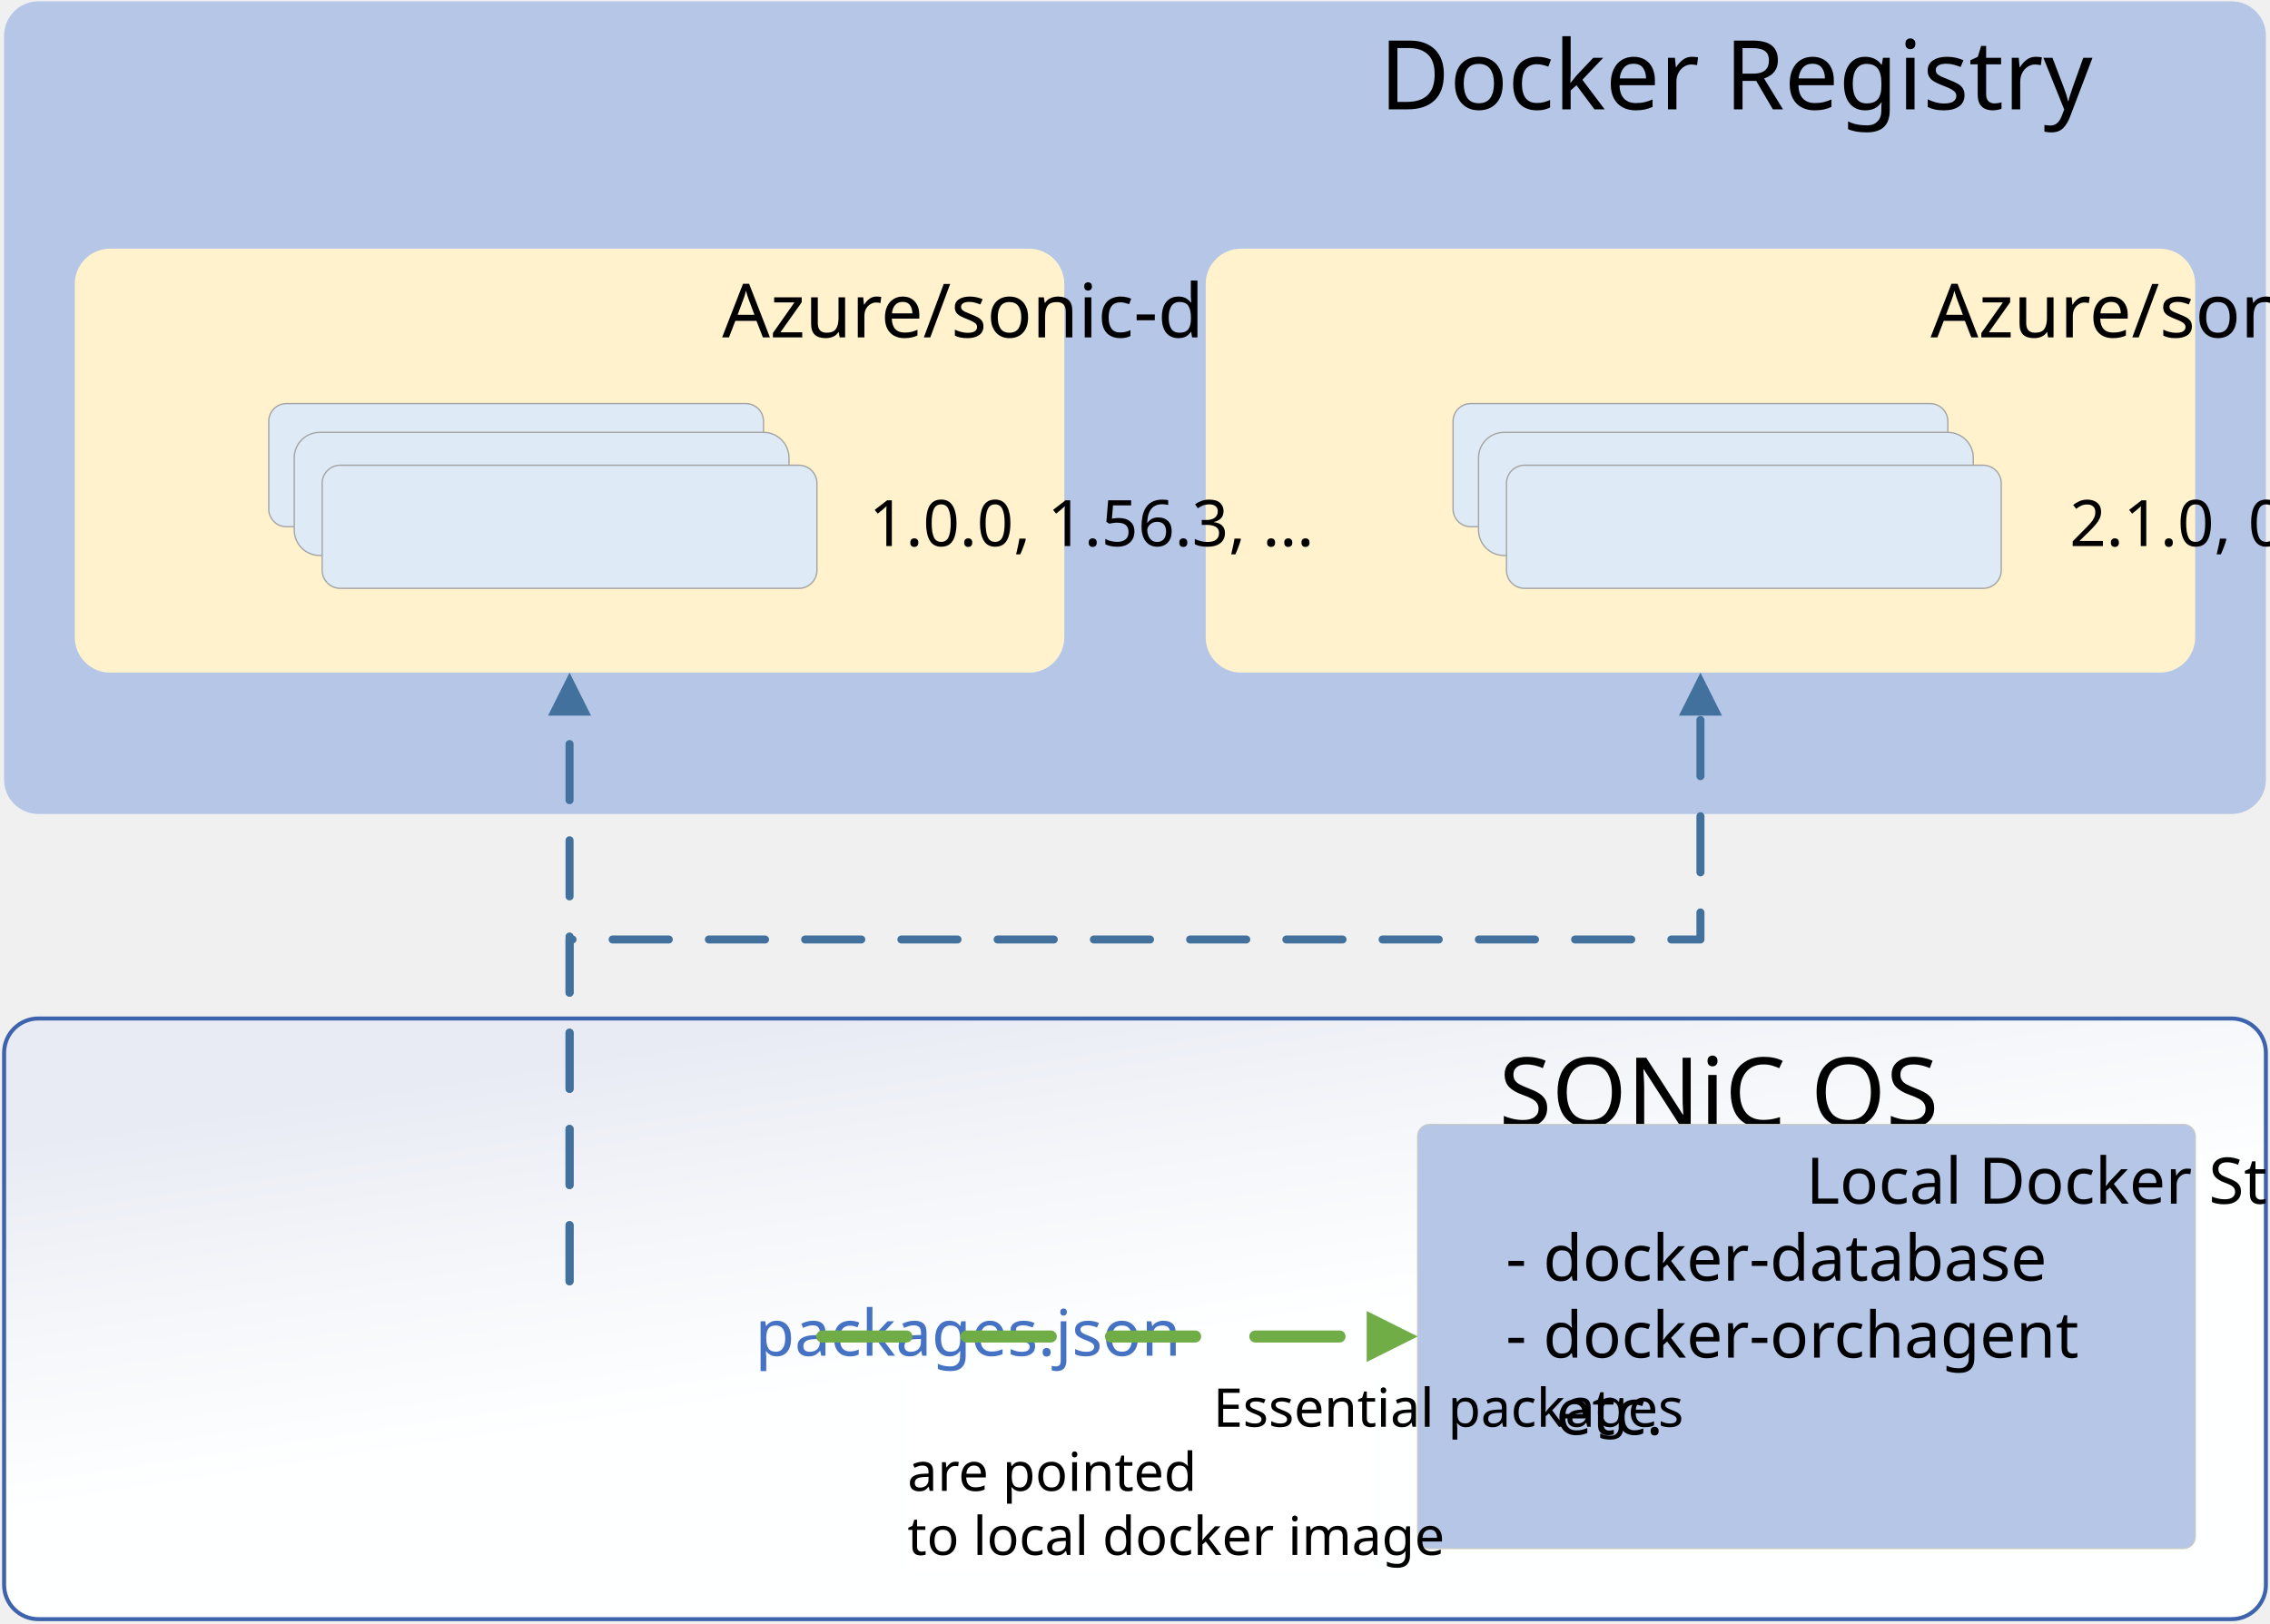
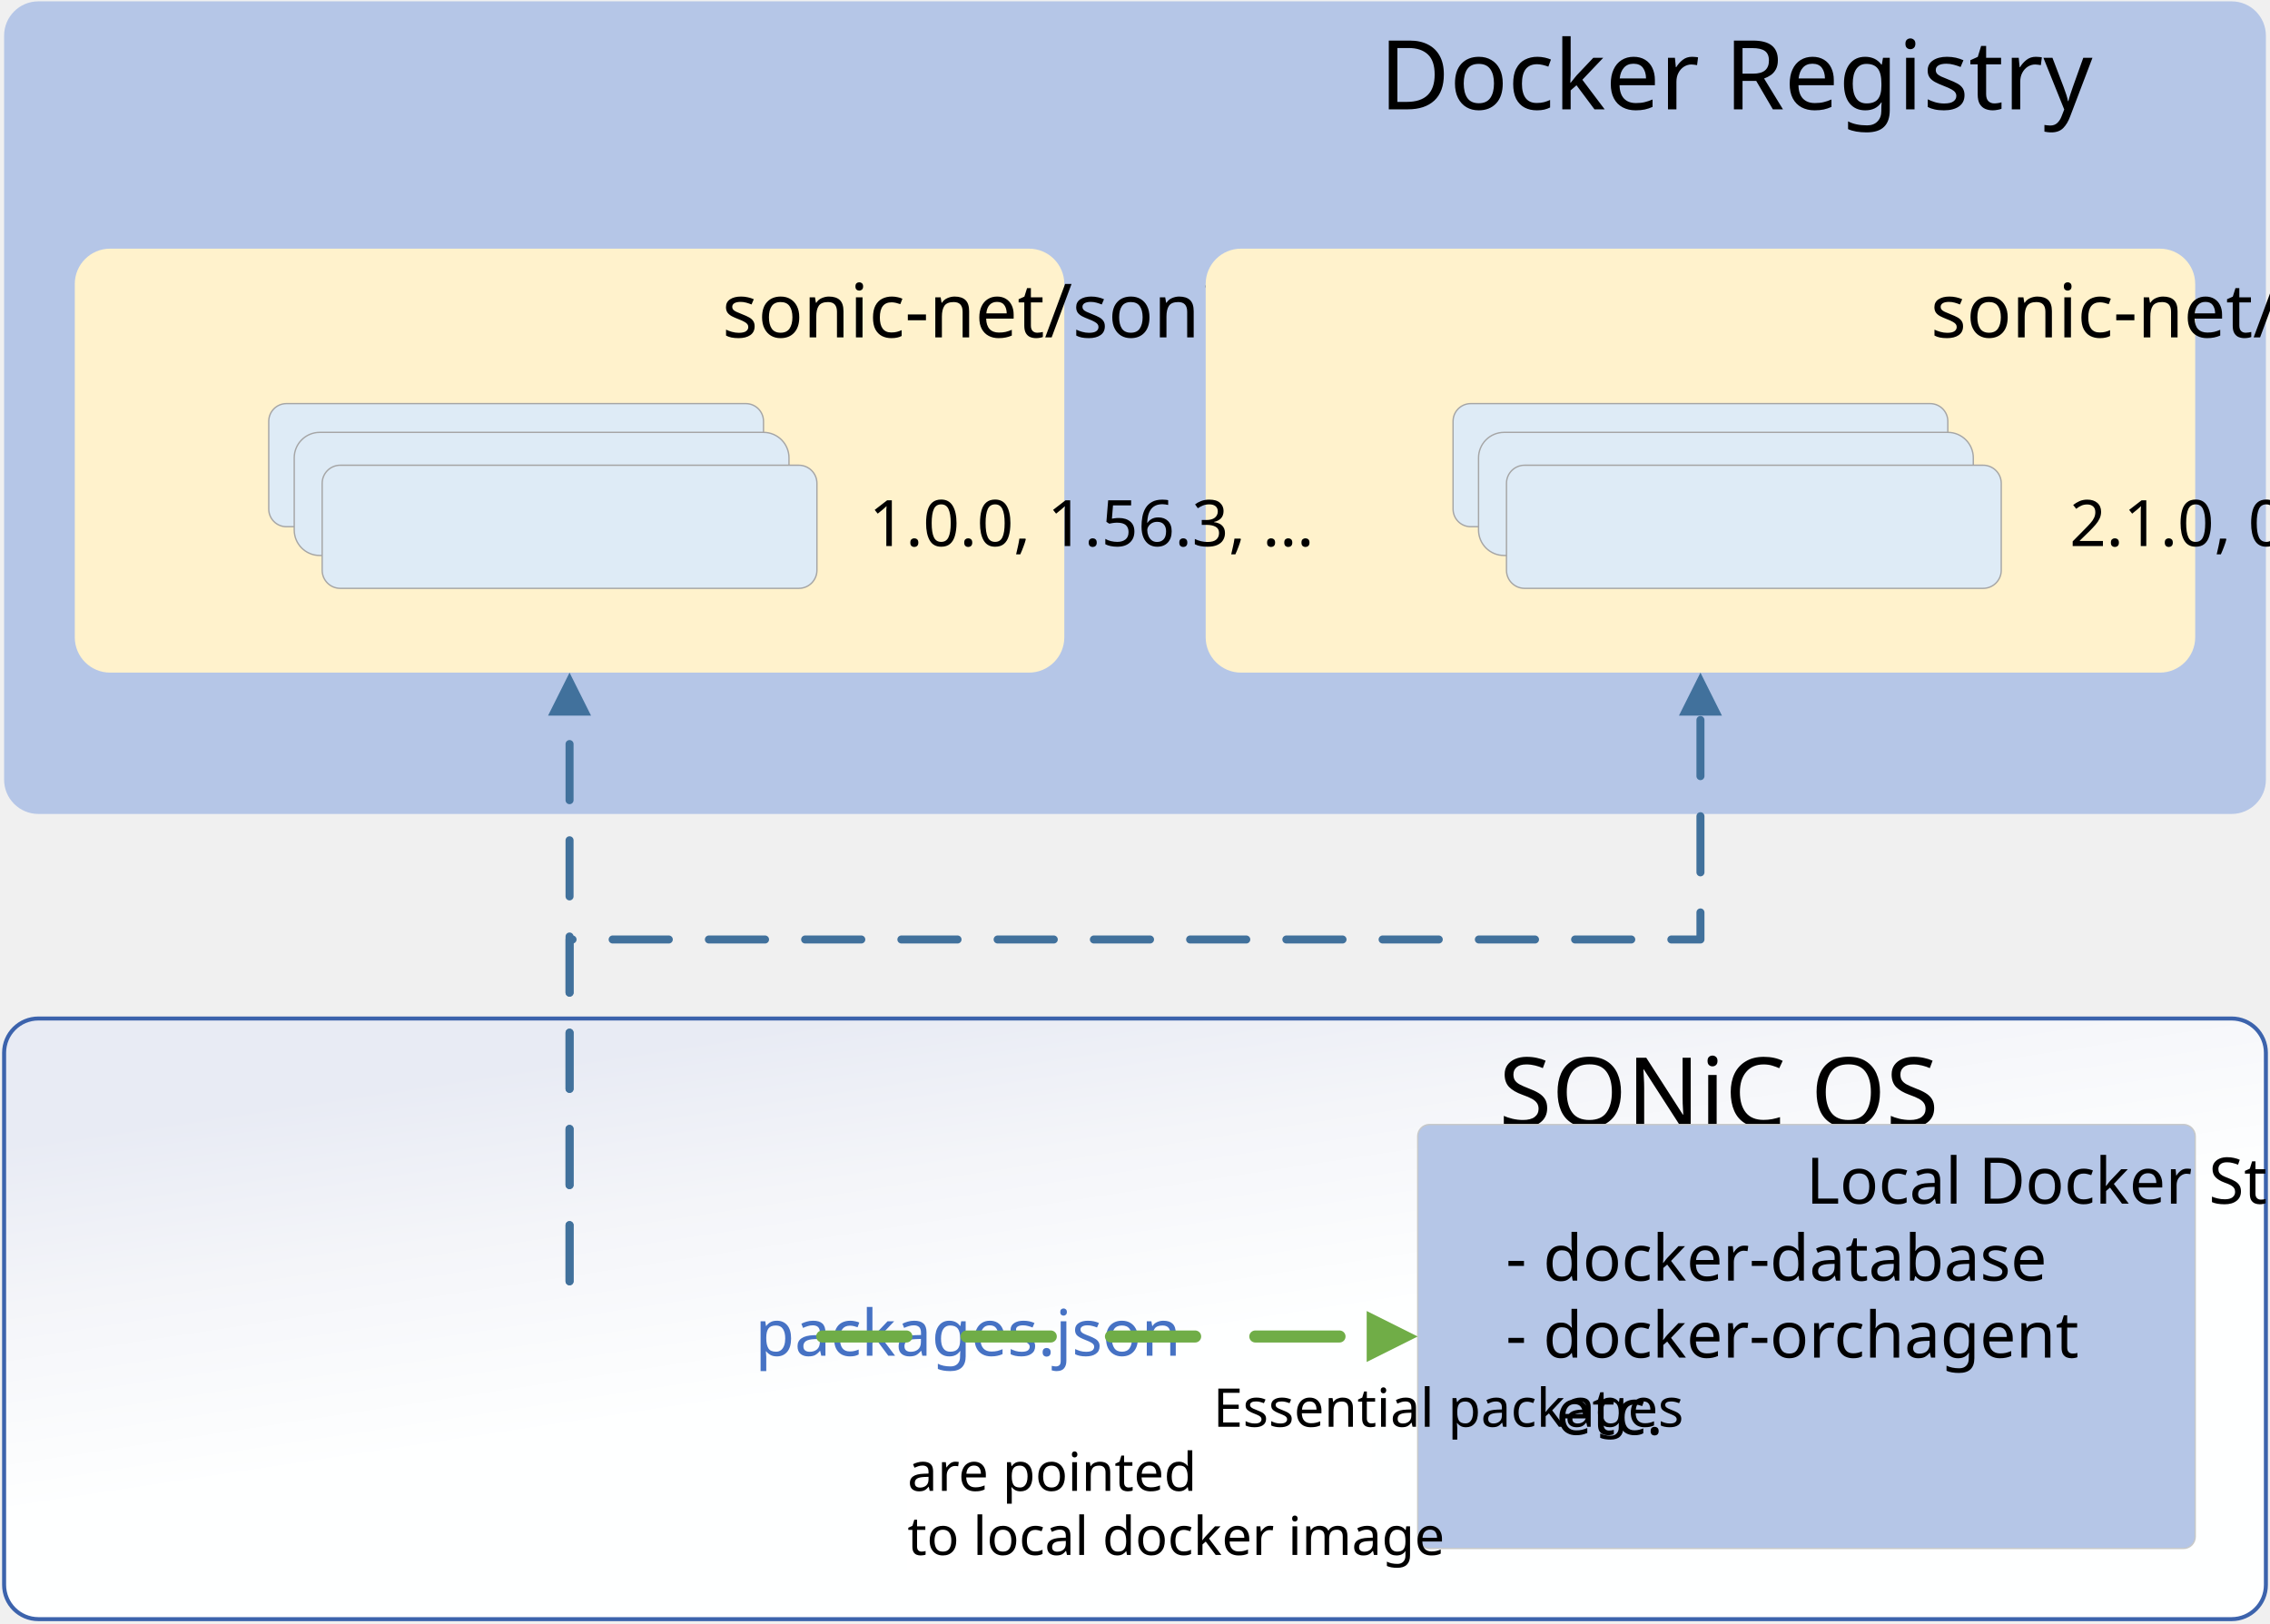
<svg xmlns="http://www.w3.org/2000/svg" xmlns:ns1="http://schemas.microsoft.com/visio/2003/SVGExtensions/" xmlns:xlink="http://www.w3.org/1999/xlink" width="5.896in" height="4.217in" viewBox="0 0 424.5 303.642" xml:space="preserve" color-interpolation-filters="sRGB" class="st18">
  <ns1:documentProperties ns1:langID="1033" ns1:viewMarkup="false" />
  <style type="text/css">
	
		.st1 {fill:#b5c6e7;stroke:none;stroke-width:0.25}
		.st2 {fill:#000000;font-family:Calibri;font-size:1.5em}
		.st3 {fill:#fff2cc;stroke:none;stroke-width:0.25}
		.st4 {fill:#000000;font-family:Calibri;font-size:1.167em}
		.st5 {fill:#deebf6;stroke:#a5a5a5;stroke-width:0.25}
		.st6 {fill:#000000;font-family:Calibri;font-size:1em}
		.st7 {fill:url(#grad0-32);stroke:#3c63ac;stroke-width:0.75}
		.st8 {fill:none;stroke:none;stroke-width:0.75}
		.st9 {fill:#4672c4;font-family:Calibri;font-size:1em}
		.st10 {marker-end:url(#mrkr4-42);stroke:#41719c;stroke-dasharray:10.5,7.5;stroke-linecap:round;stroke-linejoin:round;stroke-width:1.5}
		.st11 {fill:#41719c;fill-opacity:1;stroke:#41719c;stroke-opacity:1;stroke-width:0.373}
		.st12 {fill:#b5c6e7;stroke:#c7c8c8;stroke-width:0.25}
		.st13 {font-size:1em}
		.st14 {marker-end:url(#mrkr4-59);stroke:#70ad47;stroke-dasharray:15.75,11.25;stroke-linecap:round;stroke-linejoin:round;stroke-width:2.25}
		.st15 {fill:#70ad47;fill-opacity:1;stroke:#70ad47;stroke-opacity:1;stroke-width:0.472}
		.st16 {fill:#ffffff;stroke:none;stroke-linecap:butt;stroke-width:7.2}
		.st17 {fill:#000000;font-family:Calibri;font-size:0.833em}
		.st18 {fill:none;fill-rule:evenodd;font-size:12px;overflow:visible;stroke-linecap:square;stroke-miterlimit:3}
	
	</style>
  <defs id="Patterns_And_Gradients">
    <linearGradient id="grad0-32" x1="0" y1="0" x2="1" y2="0" gradientTransform="rotate(60 0.5 0.5)">
      <stop offset="0" stop-color="#e8ebf4" stop-opacity="1" />
      <stop offset="0.24" stop-color="#f4f5f9" stop-opacity="1" />
      <stop offset="0.54" stop-color="#feffff" stop-opacity="1" />
    </linearGradient>
  </defs>
  <defs id="Markers">
    <g id="lend4">
      <path d="M 2 1 L 0 0 L 2 -1 L 2 1 " style="stroke:none" />
    </g>
    <marker id="mrkr4-42" class="st11" ns1:arrowType="4" ns1:arrowSize="2" ns1:setback="5.36" refX="-5.36" orient="auto" markerUnits="strokeWidth" overflow="visible">
      <use xlink:href="#lend4" transform="scale(-2.68,-2.68) " />
    </marker>
    <marker id="mrkr4-59" class="st15" ns1:arrowType="4" ns1:arrowSize="2" ns1:setback="4.24" refX="-4.24" orient="auto" markerUnits="strokeWidth" overflow="visible">
      <use xlink:href="#lend4" transform="scale(-2.12,-2.12) " />
    </marker>
  </defs>
  <g ns1:mID="0" ns1:index="1" ns1:groupContext="foregroundPage">
    <ns1:pageProperties ns1:drawingScale="1" ns1:pageScale="1" ns1:drawingUnits="0" ns1:shadowOffsetX="9" ns1:shadowOffsetY="-9" />
    <ns1:layer ns1:name="Connector" ns1:index="0" />
    <g id="group22-1" transform="translate(0.749895,-151.376)" ns1:mID="22" ns1:groupContext="group">
      <g id="shape23-2" ns1:mID="23" ns1:groupContext="shape">
        <ns1:userDefs>
          <ns1:ud ns1:nameU="CTypeTopLeftSnip" ns1:prompt="" ns1:val="VT0(0):5" />
          <ns1:ud ns1:nameU="CTypeTopRightSnip" ns1:prompt="" ns1:val="VT0(0):5" />
          <ns1:ud ns1:nameU="CTypeBotLeftSnip" ns1:prompt="" ns1:val="VT0(0):5" />
          <ns1:ud ns1:nameU="CTypeBotRightSnip" ns1:prompt="" ns1:val="VT0(0):5" />
          <ns1:ud ns1:nameU="CornerLockHoriz" ns1:prompt="" ns1:val="VT0(1):5" />
          <ns1:ud ns1:nameU="CornerLockVert" ns1:prompt="" ns1:val="VT0(1):5" />
          <ns1:ud ns1:nameU="CornerLockDiag" ns1:prompt="" ns1:val="VT0(0):5" />
          <ns1:ud ns1:nameU="TopLeftOffset" ns1:prompt="" ns1:val="VT0(0.15):1" />
          <ns1:ud ns1:nameU="TopRightOffset" ns1:prompt="" ns1:val="VT0(0.15):1" />
          <ns1:ud ns1:nameU="BotLeftOffset" ns1:prompt="" ns1:val="VT0(0.15):1" />
          <ns1:ud ns1:nameU="BotRightOffset" ns1:prompt="" ns1:val="VT0(0.15):1" />
          <ns1:ud ns1:nameU="visVersion" ns1:prompt="" ns1:val="VT0(15):26" />
          <ns1:ud ns1:nameU="TopLeftOffset" ns1:prompt="" ns1:val="VT0(0.089015507800172):1" />
          <ns1:ud ns1:nameU="TopRightOffset" ns1:prompt="" ns1:val="VT0(0.089015507800172):1" />
          <ns1:ud ns1:nameU="BotLeftOffset" ns1:prompt="" ns1:val="VT0(0.089015507800172):1" />
          <ns1:ud ns1:nameU="BotRightOffset" ns1:prompt="" ns1:val="VT0(0.089015507800172):1" />
        </ns1:userDefs>
        <ns1:textBlock ns1:margins="rect(4,4,4,4)" ns1:verticalAlign="0" />
        <ns1:textRect cx="211.5" cy="227.634" width="423" height="152.016" />
        <path d="M6.41 303.64 L416.59 303.64 A6.409 6.409 -180 0 0 423 297.23 L423 158.04 A6.409 6.409 -180 0 0 416.59         151.63 L6.41 151.63 A6.409 6.409 -180 0 0 -0 158.04 L0 297.23 A6.409 6.409 -180 0 0 6.41 303.64         Z" class="st1" />
        <text x="154.26" y="171.83" class="st2" ns1:langID="1033">
          <ns1:paragraph ns1:horizAlign="1" />
          <ns1:tabList />Docker Registry</text>
      </g>
      <g id="group24-5" transform="translate(13.2188,-26.4375)" ns1:mID="24" ns1:groupContext="group">
        <g id="shape25-6" ns1:mID="25" ns1:groupContext="shape">
          <ns1:userDefs>
            <ns1:ud ns1:nameU="CTypeTopLeftSnip" ns1:prompt="" ns1:val="VT0(0):5" />
            <ns1:ud ns1:nameU="CTypeTopRightSnip" ns1:prompt="" ns1:val="VT0(0):5" />
            <ns1:ud ns1:nameU="CTypeBotLeftSnip" ns1:prompt="" ns1:val="VT0(0):5" />
            <ns1:ud ns1:nameU="CTypeBotRightSnip" ns1:prompt="" ns1:val="VT0(0):5" />
            <ns1:ud ns1:nameU="CornerLockHoriz" ns1:prompt="" ns1:val="VT0(1):5" />
            <ns1:ud ns1:nameU="CornerLockVert" ns1:prompt="" ns1:val="VT0(1):5" />
            <ns1:ud ns1:nameU="CornerLockDiag" ns1:prompt="" ns1:val="VT0(0):5" />
            <ns1:ud ns1:nameU="TopLeftOffset" ns1:prompt="" ns1:val="VT0(0.15):1" />
            <ns1:ud ns1:nameU="TopRightOffset" ns1:prompt="" ns1:val="VT0(0.15):1" />
            <ns1:ud ns1:nameU="BotLeftOffset" ns1:prompt="" ns1:val="VT0(0.15):1" />
            <ns1:ud ns1:nameU="BotRightOffset" ns1:prompt="" ns1:val="VT0(0.15):1" />
            <ns1:ud ns1:nameU="visVersion" ns1:prompt="" ns1:val="VT0(15):26" />
            <ns1:ud ns1:nameU="TopLeftOffset" ns1:prompt="" ns1:val="VT0(0.091797077446243):1" />
            <ns1:ud ns1:nameU="TopRightOffset" ns1:prompt="" ns1:val="VT0(0.091797077446243):1" />
            <ns1:ud ns1:nameU="BotLeftOffset" ns1:prompt="" ns1:val="VT0(0.091797077446243):1" />
            <ns1:ud ns1:nameU="BotRightOffset" ns1:prompt="" ns1:val="VT0(0.091797077446243):1" />
          </ns1:userDefs>
          <ns1:textBlock ns1:margins="rect(4,4,4,4)" ns1:verticalAlign="0" />
          <ns1:textRect cx="92.531" cy="263.985" width="185.07" height="79.312" />
          <path d="M6.61 303.64 L178.45 303.64 A6.609 6.609 -180 0 0 185.06 297.03 L185.06 230.94 A6.609 6.609          -180 0 0 178.45 224.33 L6.61 224.33 A6.609 6.609 -180 0 0 -0 230.94 L0 297.03 A6.609 6.609          -180 0 0 6.61 303.64 Z" class="st3" />
          <text x="26.41" y="240.93" class="st4" ns1:langID="1033">
            <ns1:paragraph ns1:horizAlign="1" />
-             <ns1:tabList />Azure/sonic-dhcp-relay</text>
+             <ns1:tabList />sonic-net/sonic-dhcp-relay</text>
        </g>
        <g id="shape26-9" ns1:mID="26" ns1:groupContext="shape" transform="translate(211.5,5.68434E-14)">
          <ns1:userDefs>
            <ns1:ud ns1:nameU="CTypeTopLeftSnip" ns1:prompt="" ns1:val="VT0(0):5" />
            <ns1:ud ns1:nameU="CTypeTopRightSnip" ns1:prompt="" ns1:val="VT0(0):5" />
            <ns1:ud ns1:nameU="CTypeBotLeftSnip" ns1:prompt="" ns1:val="VT0(0):5" />
            <ns1:ud ns1:nameU="CTypeBotRightSnip" ns1:prompt="" ns1:val="VT0(0):5" />
            <ns1:ud ns1:nameU="CornerLockHoriz" ns1:prompt="" ns1:val="VT0(1):5" />
            <ns1:ud ns1:nameU="CornerLockVert" ns1:prompt="" ns1:val="VT0(1):5" />
            <ns1:ud ns1:nameU="CornerLockDiag" ns1:prompt="" ns1:val="VT0(0):5" />
            <ns1:ud ns1:nameU="TopLeftOffset" ns1:prompt="" ns1:val="VT0(0.15):1" />
            <ns1:ud ns1:nameU="TopRightOffset" ns1:prompt="" ns1:val="VT0(0.15):1" />
            <ns1:ud ns1:nameU="BotLeftOffset" ns1:prompt="" ns1:val="VT0(0.15):1" />
            <ns1:ud ns1:nameU="BotRightOffset" ns1:prompt="" ns1:val="VT0(0.15):1" />
            <ns1:ud ns1:nameU="visVersion" ns1:prompt="" ns1:val="VT0(15):26" />
            <ns1:ud ns1:nameU="TopLeftOffset" ns1:prompt="" ns1:val="VT0(0.091797230139826):1" />
            <ns1:ud ns1:nameU="TopRightOffset" ns1:prompt="" ns1:val="VT0(0.091797230139826):1" />
            <ns1:ud ns1:nameU="BotLeftOffset" ns1:prompt="" ns1:val="VT0(0.091797230139826):1" />
            <ns1:ud ns1:nameU="BotRightOffset" ns1:prompt="" ns1:val="VT0(0.091797230139826):1" />
          </ns1:userDefs>
          <ns1:textBlock ns1:margins="rect(4,4,4,4)" ns1:verticalAlign="0" />
          <ns1:textRect cx="92.531" cy="263.985" width="185.07" height="79.312" />
          <path d="M6.61 303.64 L178.45 303.64 A6.609 6.609 -180 0 0 185.06 297.03 L185.06 230.94 A6.609 6.609          -180 0 0 178.45 224.33 L6.61 224.33 A6.609 6.609 -180 0 0 0 230.94 L0 297.03 A6.609 6.609          -180 0 0 6.61 303.64 Z" class="st3" />
          <text x="40.91" y="240.93" class="st4" ns1:langID="1033">
            <ns1:paragraph ns1:horizAlign="1" />
-             <ns1:tabList />Azure/sonic-snmp</text>
+             <ns1:tabList />sonic-net/sonic-snmp</text>
        </g>
        <g id="group27-12" transform="translate(36.2747,-15.7666)" ns1:mID="27" ns1:groupContext="group">
          <g id="shape28-13" ns1:mID="28" ns1:groupContext="shape" transform="translate(0,-11.528)">
            <ns1:userDefs>
              <ns1:ud ns1:nameU="CTypeTopLeftSnip" ns1:prompt="" ns1:val="VT0(0):5" />
              <ns1:ud ns1:nameU="CTypeTopRightSnip" ns1:prompt="" ns1:val="VT0(0):5" />
              <ns1:ud ns1:nameU="CTypeBotLeftSnip" ns1:prompt="" ns1:val="VT0(0):5" />
              <ns1:ud ns1:nameU="CTypeBotRightSnip" ns1:prompt="" ns1:val="VT0(0):5" />
              <ns1:ud ns1:nameU="CornerLockHoriz" ns1:prompt="" ns1:val="VT0(1):5" />
              <ns1:ud ns1:nameU="CornerLockVert" ns1:prompt="" ns1:val="VT0(1):5" />
              <ns1:ud ns1:nameU="CornerLockDiag" ns1:prompt="" ns1:val="VT0(0):5" />
              <ns1:ud ns1:nameU="TopLeftOffset" ns1:prompt="" ns1:val="VT0(0.15):1" />
              <ns1:ud ns1:nameU="TopRightOffset" ns1:prompt="" ns1:val="VT0(0.15):1" />
              <ns1:ud ns1:nameU="BotLeftOffset" ns1:prompt="" ns1:val="VT0(0.15):1" />
              <ns1:ud ns1:nameU="BotRightOffset" ns1:prompt="" ns1:val="VT0(0.15):1" />
              <ns1:ud ns1:nameU="visVersion" ns1:prompt="" ns1:val="VT0(15):26" />
              <ns1:ud ns1:nameU="TopLeftOffset" ns1:prompt="" ns1:val="VT0(0.045898434471576):1" />
              <ns1:ud ns1:nameU="TopRightOffset" ns1:prompt="" ns1:val="VT0(0.045898434471576):1" />
              <ns1:ud ns1:nameU="BotLeftOffset" ns1:prompt="" ns1:val="VT0(0.045898434471576):1" />
              <ns1:ud ns1:nameU="BotRightOffset" ns1:prompt="" ns1:val="VT0(0.045898434471576):1" />
            </ns1:userDefs>
            <path d="M3.3 303.64 L89.23 303.64 A3.305 3.305 -180 0 0 92.53 300.34 L92.53 283.91 A3.305 3.305           -180 0 0 89.23 280.61 L3.3 280.61 A3.305 3.305 -180 0 0 -0 283.91 L0 300.34 A3.305 3.305           -180 0 0 3.3 303.64 Z" class="st5" />
          </g>
          <g id="shape29-15" ns1:mID="29" ns1:groupContext="shape" transform="translate(4.7649,-6.14826)">
            <ns1:userDefs>
              <ns1:ud ns1:nameU="CTypeTopLeftSnip" ns1:prompt="" ns1:val="VT0(0):5" />
              <ns1:ud ns1:nameU="CTypeTopRightSnip" ns1:prompt="" ns1:val="VT0(0):5" />
              <ns1:ud ns1:nameU="CTypeBotLeftSnip" ns1:prompt="" ns1:val="VT0(0):5" />
              <ns1:ud ns1:nameU="CTypeBotRightSnip" ns1:prompt="" ns1:val="VT0(0):5" />
              <ns1:ud ns1:nameU="CornerLockHoriz" ns1:prompt="" ns1:val="VT0(1):5" />
              <ns1:ud ns1:nameU="CornerLockVert" ns1:prompt="" ns1:val="VT0(1):5" />
              <ns1:ud ns1:nameU="CornerLockDiag" ns1:prompt="" ns1:val="VT0(0):5" />
              <ns1:ud ns1:nameU="TopLeftOffset" ns1:prompt="" ns1:val="VT0(0.15):1" />
              <ns1:ud ns1:nameU="TopRightOffset" ns1:prompt="" ns1:val="VT0(0.15):1" />
              <ns1:ud ns1:nameU="BotLeftOffset" ns1:prompt="" ns1:val="VT0(0.15):1" />
              <ns1:ud ns1:nameU="BotRightOffset" ns1:prompt="" ns1:val="VT0(0.15):1" />
              <ns1:ud ns1:nameU="visVersion" ns1:prompt="" ns1:val="VT0(15):26" />
              <ns1:ud ns1:nameU="TopLeftOffset" ns1:prompt="" ns1:val="VT0(0.066179143909613):1" />
              <ns1:ud ns1:nameU="TopRightOffset" ns1:prompt="" ns1:val="VT0(0.066179143909613):1" />
              <ns1:ud ns1:nameU="BotLeftOffset" ns1:prompt="" ns1:val="VT0(0.066179143909613):1" />
              <ns1:ud ns1:nameU="BotRightOffset" ns1:prompt="" ns1:val="VT0(0.066179143909613):1" />
            </ns1:userDefs>
            <path d="M4.76 303.64 L87.77 303.64 A4.765 4.765 -180 0 0 92.53 298.88 L92.53 285.37 A4.765 4.765           -180 0 0 87.77 280.61 L4.76 280.61 A4.765 4.765 -180 0 0 0 285.37 L0 298.88 A4.765 4.765           -180 0 0 4.76 303.64 Z" class="st5" />
          </g>
          <g id="shape30-17" ns1:mID="30" ns1:groupContext="shape" transform="translate(9.99092,5.68434E-14)">
            <ns1:userDefs>
              <ns1:ud ns1:nameU="CTypeTopLeftSnip" ns1:prompt="" ns1:val="VT0(0):5" />
              <ns1:ud ns1:nameU="CTypeTopRightSnip" ns1:prompt="" ns1:val="VT0(0):5" />
              <ns1:ud ns1:nameU="CTypeBotLeftSnip" ns1:prompt="" ns1:val="VT0(0):5" />
              <ns1:ud ns1:nameU="CTypeBotRightSnip" ns1:prompt="" ns1:val="VT0(0):5" />
              <ns1:ud ns1:nameU="CornerLockHoriz" ns1:prompt="" ns1:val="VT0(1):5" />
              <ns1:ud ns1:nameU="CornerLockVert" ns1:prompt="" ns1:val="VT0(1):5" />
              <ns1:ud ns1:nameU="CornerLockDiag" ns1:prompt="" ns1:val="VT0(0):5" />
              <ns1:ud ns1:nameU="TopLeftOffset" ns1:prompt="" ns1:val="VT0(0.15):1" />
              <ns1:ud ns1:nameU="TopRightOffset" ns1:prompt="" ns1:val="VT0(0.15):1" />
              <ns1:ud ns1:nameU="BotLeftOffset" ns1:prompt="" ns1:val="VT0(0.15):1" />
              <ns1:ud ns1:nameU="BotRightOffset" ns1:prompt="" ns1:val="VT0(0.15):1" />
              <ns1:ud ns1:nameU="visVersion" ns1:prompt="" ns1:val="VT0(15):26" />
              <ns1:ud ns1:nameU="TopLeftOffset" ns1:prompt="" ns1:val="VT0(0.046965844064886):1" />
              <ns1:ud ns1:nameU="TopRightOffset" ns1:prompt="" ns1:val="VT0(0.046965844064886):1" />
              <ns1:ud ns1:nameU="BotLeftOffset" ns1:prompt="" ns1:val="VT0(0.046965844064886):1" />
              <ns1:ud ns1:nameU="BotRightOffset" ns1:prompt="" ns1:val="VT0(0.046965844064886):1" />
            </ns1:userDefs>
            <ns1:textBlock ns1:margins="rect(4,4,4,4)" />
            <ns1:textRect cx="46.266" cy="292.125" width="92.54" height="23.033" />
            <path d="M3.38 303.64 L89.15 303.64 A3.381 3.381 -180 0 0 92.53 300.26 L92.53 283.99 A3.381 3.381           -180 0 0 89.15 280.61 L3.38 280.61 A3.381 3.381 -180 0 0 0 283.99 L0 300.26 A3.381 3.381           -180 0 0 3.38 303.64 Z" class="st5" />
            <text x="8.67" y="295.73" class="st6" ns1:langID="1033">
              <ns1:paragraph ns1:horizAlign="1" />
              <ns1:tabList />1.0.0, 1.56.3, ...</text>
          </g>
        </g>
        <g id="group31-20" transform="translate(257.766,-15.7666)" ns1:mID="31" ns1:groupContext="group">
          <g id="shape32-21" ns1:mID="32" ns1:groupContext="shape" transform="translate(0,-11.528)">
            <ns1:userDefs>
              <ns1:ud ns1:nameU="CTypeTopLeftSnip" ns1:prompt="" ns1:val="VT0(0):5" />
              <ns1:ud ns1:nameU="CTypeTopRightSnip" ns1:prompt="" ns1:val="VT0(0):5" />
              <ns1:ud ns1:nameU="CTypeBotLeftSnip" ns1:prompt="" ns1:val="VT0(0):5" />
              <ns1:ud ns1:nameU="CTypeBotRightSnip" ns1:prompt="" ns1:val="VT0(0):5" />
              <ns1:ud ns1:nameU="CornerLockHoriz" ns1:prompt="" ns1:val="VT0(1):5" />
              <ns1:ud ns1:nameU="CornerLockVert" ns1:prompt="" ns1:val="VT0(1):5" />
              <ns1:ud ns1:nameU="CornerLockDiag" ns1:prompt="" ns1:val="VT0(0):5" />
              <ns1:ud ns1:nameU="TopLeftOffset" ns1:prompt="" ns1:val="VT0(0.15):1" />
              <ns1:ud ns1:nameU="TopRightOffset" ns1:prompt="" ns1:val="VT0(0.15):1" />
              <ns1:ud ns1:nameU="BotLeftOffset" ns1:prompt="" ns1:val="VT0(0.15):1" />
              <ns1:ud ns1:nameU="BotRightOffset" ns1:prompt="" ns1:val="VT0(0.15):1" />
              <ns1:ud ns1:nameU="visVersion" ns1:prompt="" ns1:val="VT0(15):26" />
              <ns1:ud ns1:nameU="TopLeftOffset" ns1:prompt="" ns1:val="VT0(0.045898434471576):1" />
              <ns1:ud ns1:nameU="TopRightOffset" ns1:prompt="" ns1:val="VT0(0.045898434471576):1" />
              <ns1:ud ns1:nameU="BotLeftOffset" ns1:prompt="" ns1:val="VT0(0.045898434471576):1" />
              <ns1:ud ns1:nameU="BotRightOffset" ns1:prompt="" ns1:val="VT0(0.045898434471576):1" />
            </ns1:userDefs>
            <path d="M3.3 303.64 L89.23 303.64 A3.305 3.305 -180 0 0 92.53 300.34 L92.53 283.91 A3.305 3.305           -180 0 0 89.23 280.61 L3.3 280.61 A3.305 3.305 -180 0 0 -0 283.91 L0 300.34 A3.305 3.305           -180 0 0 3.3 303.64 Z" class="st5" />
          </g>
          <g id="shape33-23" ns1:mID="33" ns1:groupContext="shape" transform="translate(4.7649,-6.14826)">
            <ns1:userDefs>
              <ns1:ud ns1:nameU="CTypeTopLeftSnip" ns1:prompt="" ns1:val="VT0(0):5" />
              <ns1:ud ns1:nameU="CTypeTopRightSnip" ns1:prompt="" ns1:val="VT0(0):5" />
              <ns1:ud ns1:nameU="CTypeBotLeftSnip" ns1:prompt="" ns1:val="VT0(0):5" />
              <ns1:ud ns1:nameU="CTypeBotRightSnip" ns1:prompt="" ns1:val="VT0(0):5" />
              <ns1:ud ns1:nameU="CornerLockHoriz" ns1:prompt="" ns1:val="VT0(1):5" />
              <ns1:ud ns1:nameU="CornerLockVert" ns1:prompt="" ns1:val="VT0(1):5" />
              <ns1:ud ns1:nameU="CornerLockDiag" ns1:prompt="" ns1:val="VT0(0):5" />
              <ns1:ud ns1:nameU="TopLeftOffset" ns1:prompt="" ns1:val="VT0(0.15):1" />
              <ns1:ud ns1:nameU="TopRightOffset" ns1:prompt="" ns1:val="VT0(0.15):1" />
              <ns1:ud ns1:nameU="BotLeftOffset" ns1:prompt="" ns1:val="VT0(0.15):1" />
              <ns1:ud ns1:nameU="BotRightOffset" ns1:prompt="" ns1:val="VT0(0.15):1" />
              <ns1:ud ns1:nameU="visVersion" ns1:prompt="" ns1:val="VT0(15):26" />
              <ns1:ud ns1:nameU="TopLeftOffset" ns1:prompt="" ns1:val="VT0(0.066179143909613):1" />
              <ns1:ud ns1:nameU="TopRightOffset" ns1:prompt="" ns1:val="VT0(0.066179143909613):1" />
              <ns1:ud ns1:nameU="BotLeftOffset" ns1:prompt="" ns1:val="VT0(0.066179143909613):1" />
              <ns1:ud ns1:nameU="BotRightOffset" ns1:prompt="" ns1:val="VT0(0.066179143909613):1" />
            </ns1:userDefs>
            <path d="M4.76 303.64 L87.77 303.64 A4.765 4.765 -180 0 0 92.53 298.88 L92.53 285.37 A4.765 4.765           -180 0 0 87.77 280.61 L4.76 280.61 A4.765 4.765 -180 0 0 0 285.37 L0 298.88 A4.765 4.765           -180 0 0 4.76 303.64 Z" class="st5" />
          </g>
          <g id="shape34-25" ns1:mID="34" ns1:groupContext="shape" transform="translate(9.99092,5.68434E-14)">
            <ns1:userDefs>
              <ns1:ud ns1:nameU="CTypeTopLeftSnip" ns1:prompt="" ns1:val="VT0(0):5" />
              <ns1:ud ns1:nameU="CTypeTopRightSnip" ns1:prompt="" ns1:val="VT0(0):5" />
              <ns1:ud ns1:nameU="CTypeBotLeftSnip" ns1:prompt="" ns1:val="VT0(0):5" />
              <ns1:ud ns1:nameU="CTypeBotRightSnip" ns1:prompt="" ns1:val="VT0(0):5" />
              <ns1:ud ns1:nameU="CornerLockHoriz" ns1:prompt="" ns1:val="VT0(1):5" />
              <ns1:ud ns1:nameU="CornerLockVert" ns1:prompt="" ns1:val="VT0(1):5" />
              <ns1:ud ns1:nameU="CornerLockDiag" ns1:prompt="" ns1:val="VT0(0):5" />
              <ns1:ud ns1:nameU="TopLeftOffset" ns1:prompt="" ns1:val="VT0(0.15):1" />
              <ns1:ud ns1:nameU="TopRightOffset" ns1:prompt="" ns1:val="VT0(0.15):1" />
              <ns1:ud ns1:nameU="BotLeftOffset" ns1:prompt="" ns1:val="VT0(0.15):1" />
              <ns1:ud ns1:nameU="BotRightOffset" ns1:prompt="" ns1:val="VT0(0.15):1" />
              <ns1:ud ns1:nameU="visVersion" ns1:prompt="" ns1:val="VT0(15):26" />
              <ns1:ud ns1:nameU="TopLeftOffset" ns1:prompt="" ns1:val="VT0(0.046965844064886):1" />
              <ns1:ud ns1:nameU="TopRightOffset" ns1:prompt="" ns1:val="VT0(0.046965844064886):1" />
              <ns1:ud ns1:nameU="BotLeftOffset" ns1:prompt="" ns1:val="VT0(0.046965844064886):1" />
              <ns1:ud ns1:nameU="BotRightOffset" ns1:prompt="" ns1:val="VT0(0.046965844064886):1" />
            </ns1:userDefs>
            <ns1:textBlock ns1:margins="rect(4,4,4,4)" />
            <ns1:textRect cx="46.266" cy="292.125" width="92.54" height="23.033" />
            <path d="M3.38 303.64 L89.15 303.64 A3.381 3.381 -180 0 0 92.53 300.26 L92.53 283.99 A3.381 3.381           -180 0 0 89.15 280.61 L3.38 280.61 A3.381 3.381 -180 0 0 0 283.99 L0 300.26 A3.381 3.381           -180 0 0 3.38 303.64 Z" class="st5" />
            <text x="11.71" y="295.73" class="st6" ns1:langID="1033">
              <ns1:paragraph ns1:horizAlign="1" />
              <ns1:tabList />2.1.0, 0.9.1, ...</text>
          </g>
        </g>
      </g>
    </g>
    <g id="group35-28" transform="translate(0.749895,-0.75)" ns1:mID="35" ns1:groupContext="group">
      <g id="shape13-29" ns1:mID="13" ns1:groupContext="shape">
        <ns1:userDefs>
          <ns1:ud ns1:nameU="CTypeTopLeftSnip" ns1:prompt="" ns1:val="VT0(0):5" />
          <ns1:ud ns1:nameU="CTypeTopRightSnip" ns1:prompt="" ns1:val="VT0(0):5" />
          <ns1:ud ns1:nameU="CTypeBotLeftSnip" ns1:prompt="" ns1:val="VT0(0):5" />
          <ns1:ud ns1:nameU="CTypeBotRightSnip" ns1:prompt="" ns1:val="VT0(0):5" />
          <ns1:ud ns1:nameU="CornerLockHoriz" ns1:prompt="" ns1:val="VT0(1):5" />
          <ns1:ud ns1:nameU="CornerLockVert" ns1:prompt="" ns1:val="VT0(1):5" />
          <ns1:ud ns1:nameU="CornerLockDiag" ns1:prompt="" ns1:val="VT0(0):5" />
          <ns1:ud ns1:nameU="TopLeftOffset" ns1:prompt="" ns1:val="VT0(0.15):1" />
          <ns1:ud ns1:nameU="TopRightOffset" ns1:prompt="" ns1:val="VT0(0.15):1" />
          <ns1:ud ns1:nameU="BotLeftOffset" ns1:prompt="" ns1:val="VT0(0.15):1" />
          <ns1:ud ns1:nameU="BotRightOffset" ns1:prompt="" ns1:val="VT0(0.15):1" />
          <ns1:ud ns1:nameU="visVersion" ns1:prompt="" ns1:val="VT0(15):26" />
          <ns1:ud ns1:nameU="TopLeftOffset" ns1:prompt="" ns1:val="VT0(0.089015507800172):1" />
          <ns1:ud ns1:nameU="TopRightOffset" ns1:prompt="" ns1:val="VT0(0.089015507800172):1" />
          <ns1:ud ns1:nameU="BotLeftOffset" ns1:prompt="" ns1:val="VT0(0.089015507800172):1" />
          <ns1:ud ns1:nameU="BotRightOffset" ns1:prompt="" ns1:val="VT0(0.089015507800172):1" />
        </ns1:userDefs>
        <ns1:textBlock ns1:margins="rect(4,4,4,4)" ns1:verticalAlign="0" />
        <ns1:textRect cx="211.5" cy="247.462" width="423" height="112.359" />
        <path d="M6.41 303.64 L416.59 303.64 A6.409 6.409 -180 0 0 423 297.23 L423 197.69 A6.409 6.409 -180 0 0 416.59         191.28 L6.41 191.28 A6.409 6.409 -180 0 0 -0 197.69 L0 297.23 A6.409 6.409 -180 0 0 6.41 303.64         Z" class="st7" />
        <text x="176.6" y="211.48" class="st2" ns1:langID="1033">
          <ns1:paragraph ns1:horizAlign="1" />
          <ns1:tabList />SONiC OS</text>
      </g>
      <g id="shape14-34" ns1:mID="14" ns1:groupContext="shape" transform="translate(58.5,-42.5478)">
        <ns1:userDefs>
          <ns1:ud ns1:nameU="visVersion" ns1:val="VT0(15):26" />
        </ns1:userDefs>
        <ns1:textBlock ns1:margins="rect(4,4,4,4)" />
        <ns1:textRect cx="47.25" cy="293.314" width="94.5" height="20.654" />
        <rect x="0" y="282.987" width="94.5" height="20.654" class="st8" />
        <text x="13.32" y="296.91" class="st9" ns1:langID="1033">
          <ns1:paragraph ns1:horizAlign="1" />
          <ns1:tabList />packages.json</text>
      </g>
      <g id="shape15-37" ns1:mID="15" ns1:groupContext="shape" ns1:layerMember="0" transform="translate(96.75,-63.2021)">
        <path d="M9 303.64 L9 197.82" class="st10" />
      </g>
      <g id="shape16-43" ns1:mID="16" ns1:groupContext="shape" ns1:layerMember="0" transform="translate(105.75,-63.2021)">
        <path d="M0 303.64 L0 239.7 L211.5 239.7 L211.5 197.82" class="st10" />
      </g>
      <g id="shape17-48" ns1:mID="17" ns1:groupContext="shape" transform="translate(264.375,-13.2187)">
        <ns1:userDefs>
          <ns1:ud ns1:nameU="CTypeTopLeftSnip" ns1:prompt="" ns1:val="VT0(0):5" />
          <ns1:ud ns1:nameU="CTypeTopRightSnip" ns1:prompt="" ns1:val="VT0(0):5" />
          <ns1:ud ns1:nameU="CTypeBotLeftSnip" ns1:prompt="" ns1:val="VT0(0):5" />
          <ns1:ud ns1:nameU="CTypeBotRightSnip" ns1:prompt="" ns1:val="VT0(0):5" />
          <ns1:ud ns1:nameU="CornerLockHoriz" ns1:prompt="" ns1:val="VT0(1):5" />
          <ns1:ud ns1:nameU="CornerLockVert" ns1:prompt="" ns1:val="VT0(1):5" />
          <ns1:ud ns1:nameU="CornerLockDiag" ns1:prompt="" ns1:val="VT0(0):5" />
          <ns1:ud ns1:nameU="TopLeftOffset" ns1:prompt="" ns1:val="VT0(0.15):1" />
          <ns1:ud ns1:nameU="TopRightOffset" ns1:prompt="" ns1:val="VT0(0.15):1" />
          <ns1:ud ns1:nameU="BotLeftOffset" ns1:prompt="" ns1:val="VT0(0.15):1" />
          <ns1:ud ns1:nameU="BotRightOffset" ns1:prompt="" ns1:val="VT0(0.15):1" />
          <ns1:ud ns1:nameU="visVersion" ns1:prompt="" ns1:val="VT0(15):26" />
          <ns1:ud ns1:nameU="TopLeftOffset" ns1:prompt="" ns1:val="VT0(0.030599080806309):1" />
          <ns1:ud ns1:nameU="TopRightOffset" ns1:prompt="" ns1:val="VT0(0.030599080806309):1" />
          <ns1:ud ns1:nameU="BotLeftOffset" ns1:prompt="" ns1:val="VT0(0.030599080806309):1" />
          <ns1:ud ns1:nameU="BotRightOffset" ns1:prompt="" ns1:val="VT0(0.030599080806309):1" />
        </ns1:userDefs>
        <ns1:textBlock ns1:margins="rect(4,4,4,4)" ns1:verticalAlign="0" />
        <ns1:textRect cx="72.703" cy="263.985" width="145.41" height="79.312" />
        <path d="M2.2 303.64 L143.2 303.64 A2.203 2.203 -180 0 0 145.41 301.44 L145.41 226.53 A2.203 2.203 -180 0 0 143.2         224.33 L2.2 224.33 A2.203 2.203 -180 0 0 0 226.53 L0 301.44 A2.203 2.203 -180 0 0 2.2 303.64 Z" class="st12" />
        <text x="4" y="239.13" class="st6" ns1:langID="1033">
          <ns1:paragraph />
          <ns1:tabList />Local Docker Storage:<ns1:newlineChar />
          <tspan x="4" dy="1.2em" class="st13">    </tspan>- docker-database<ns1:newlineChar />
          <tspan x="4" dy="1.2em" class="st13">    </tspan>- docker-orchagent<ns1:newlineChar />
          <tspan x="4" dy="1.2em" class="st13">       </tspan>etc.</text>
      </g>
      <g id="shape18-54" ns1:mID="18" ns1:groupContext="shape" ns1:layerMember="0" transform="translate(153,-43.875)">
        <ns1:textBlock ns1:margins="rect(4,4,4,4)" />
        <ns1:textRect cx="60.489" cy="320.517" width="97.08" height="44.004" />
        <path d="M0 294.64 L101.83 294.64" class="st14" />
        <rect ns1:rectContext="textBkgnd" x="15.953" y="302.517" width="86.808" height="36" class="st16" />
        <text x="1.595em 2.084em 2.475em 2.866em 3.363em 3.889em 4.224em 4.453em 4.932em 5.162em 5.388em 5.913em 6.392em         6.815em 7.27em 7.749em 8.219em 8.717em" y="311.52" class="st17" ns1:langID="1033">
          <ns1:paragraph ns1:horizAlign="3" />
          <ns1:tabList />Essential packages<ns1:newlineChar />
          <tspan x="1.595em 2.074em 2.423em 2.921em          3.147em 3.672em 4.199em 4.429em 4.954em 5.289em 5.787em" dy="1.2em" class="st13">are pointed<ns1:newlineChar />
          </tspan>
          <tspan x="1.595em 1.93em 2.458em 2.684em 2.913em 3.441em 3.863em 4.342em 4.572em 4.798em 5.323em 5.851em 6.274em          6.728em 7.226em 7.574em 7.8em 8.03em 8.829em 9.308em 9.779em" dy="1.2em" class="st13">to local docker image</tspan>
        </text>
      </g>
    </g>
  </g>
</svg>
